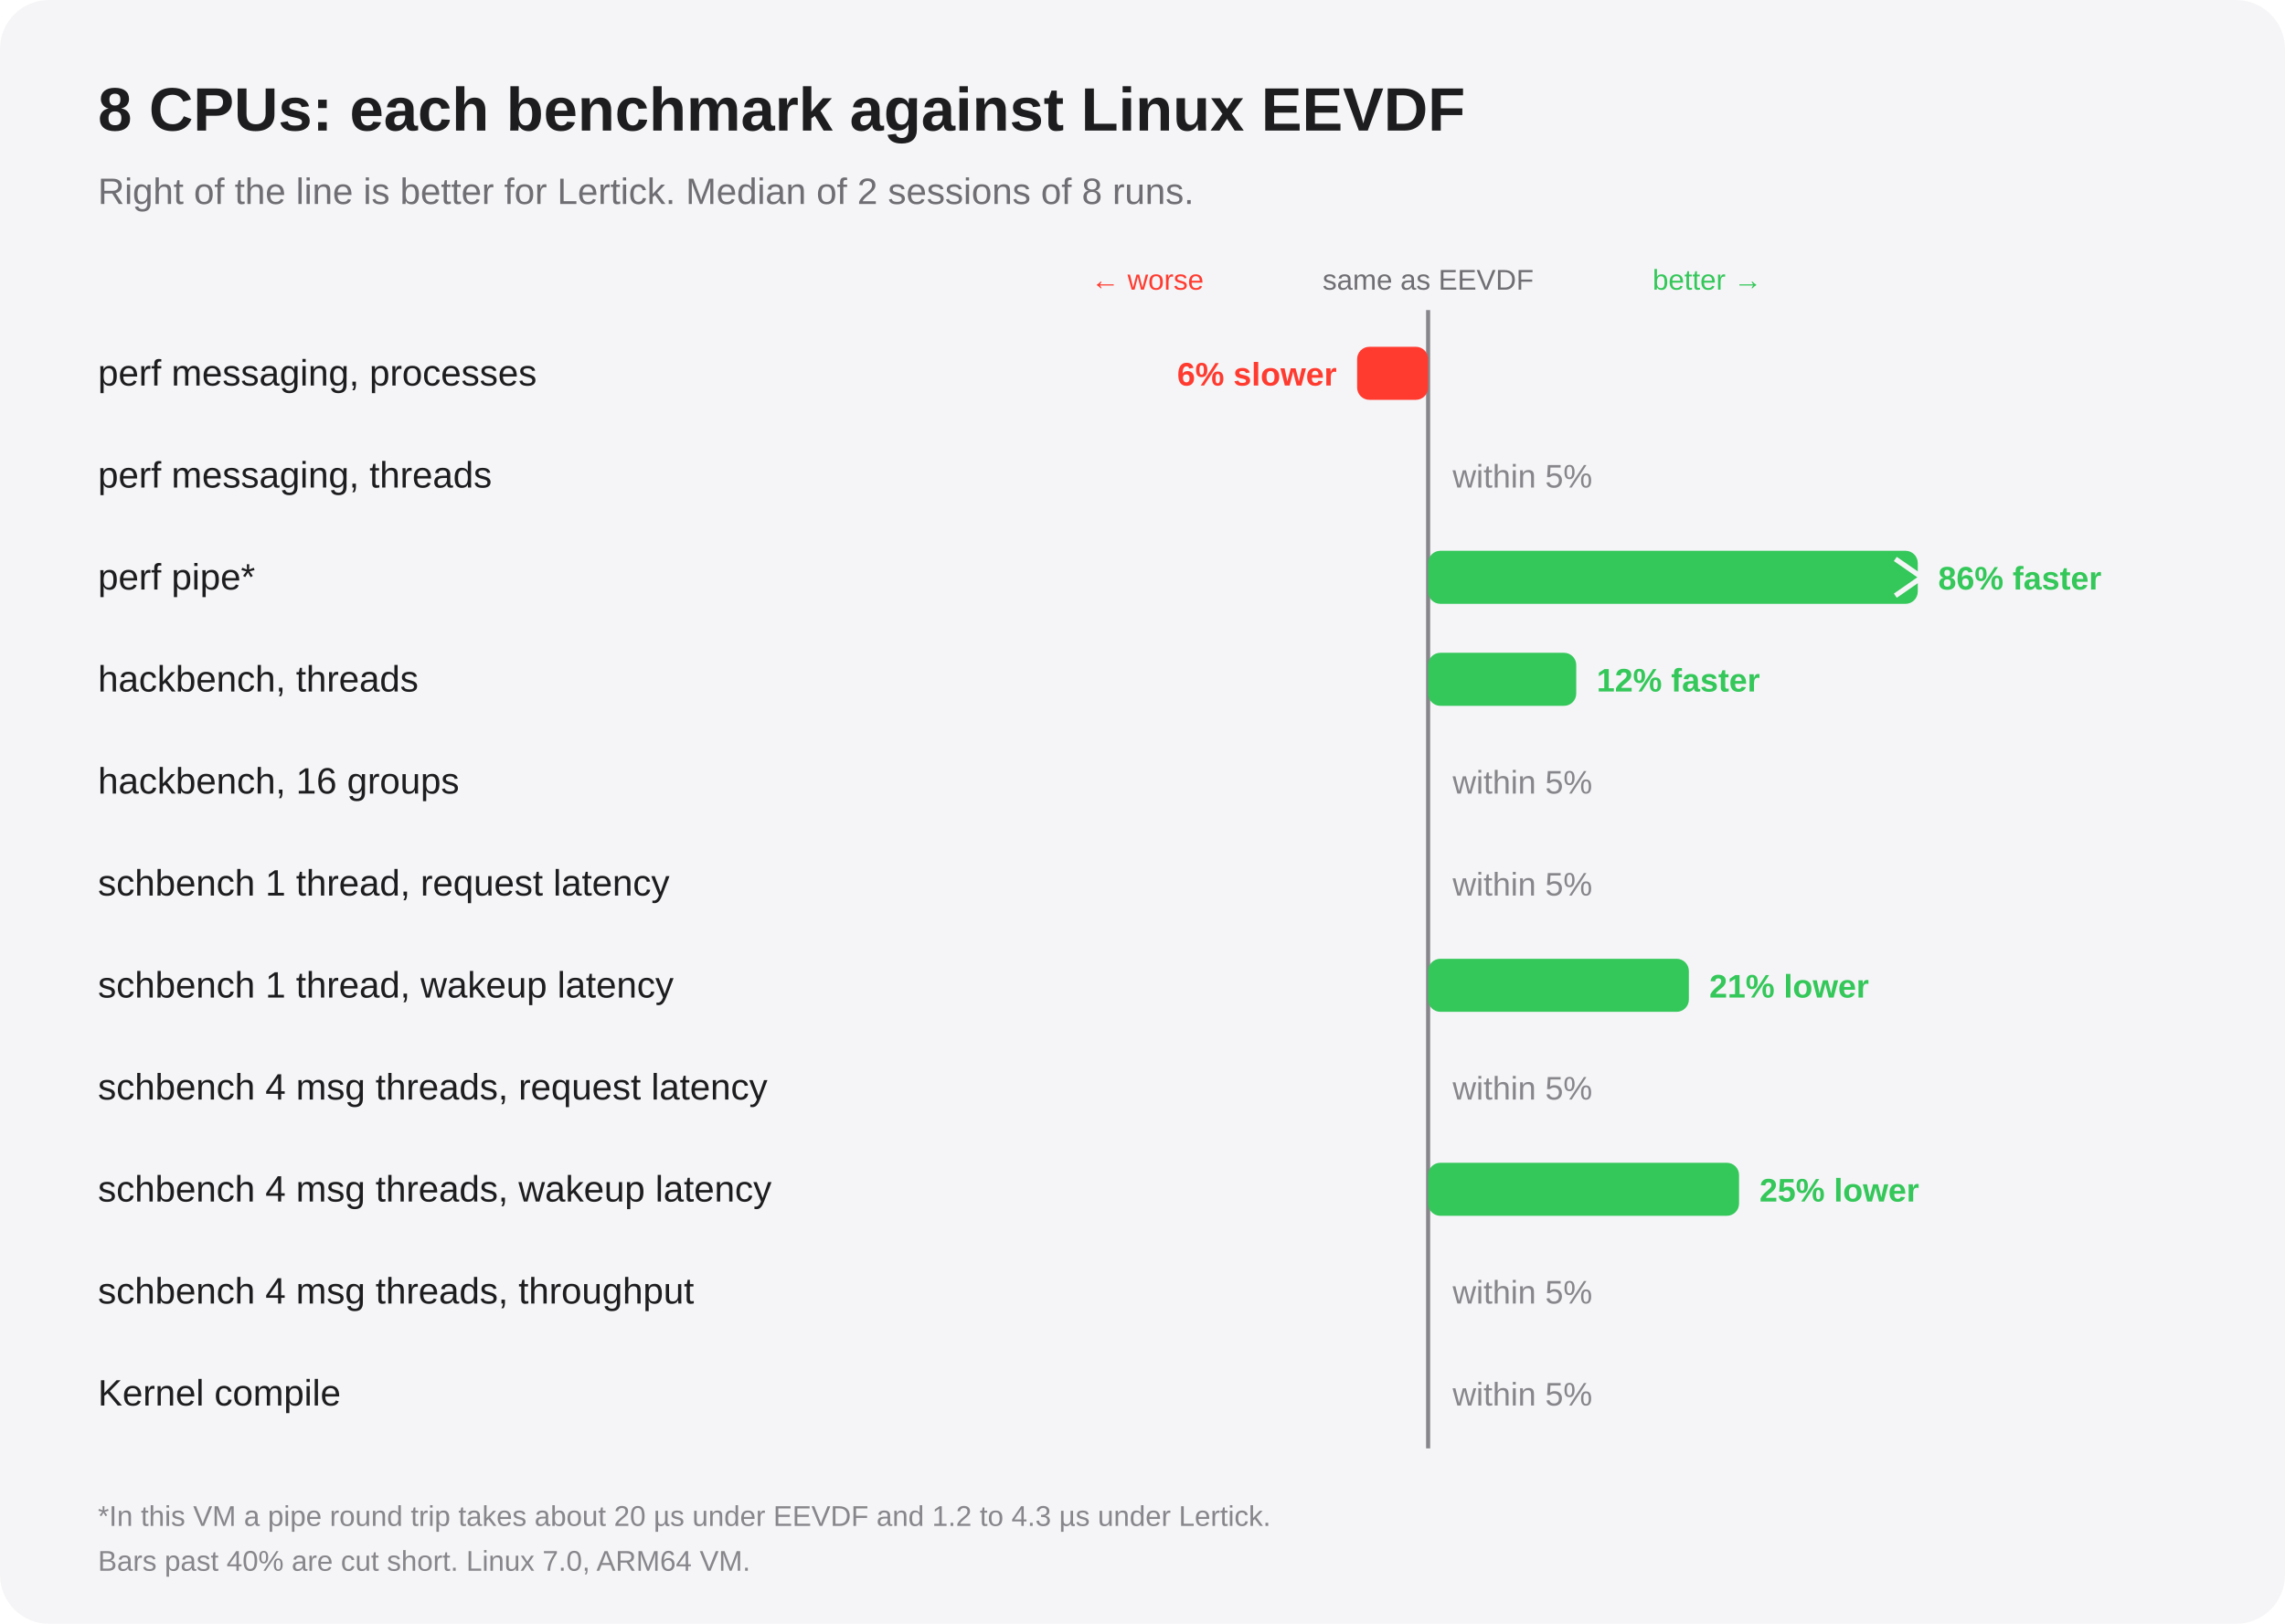
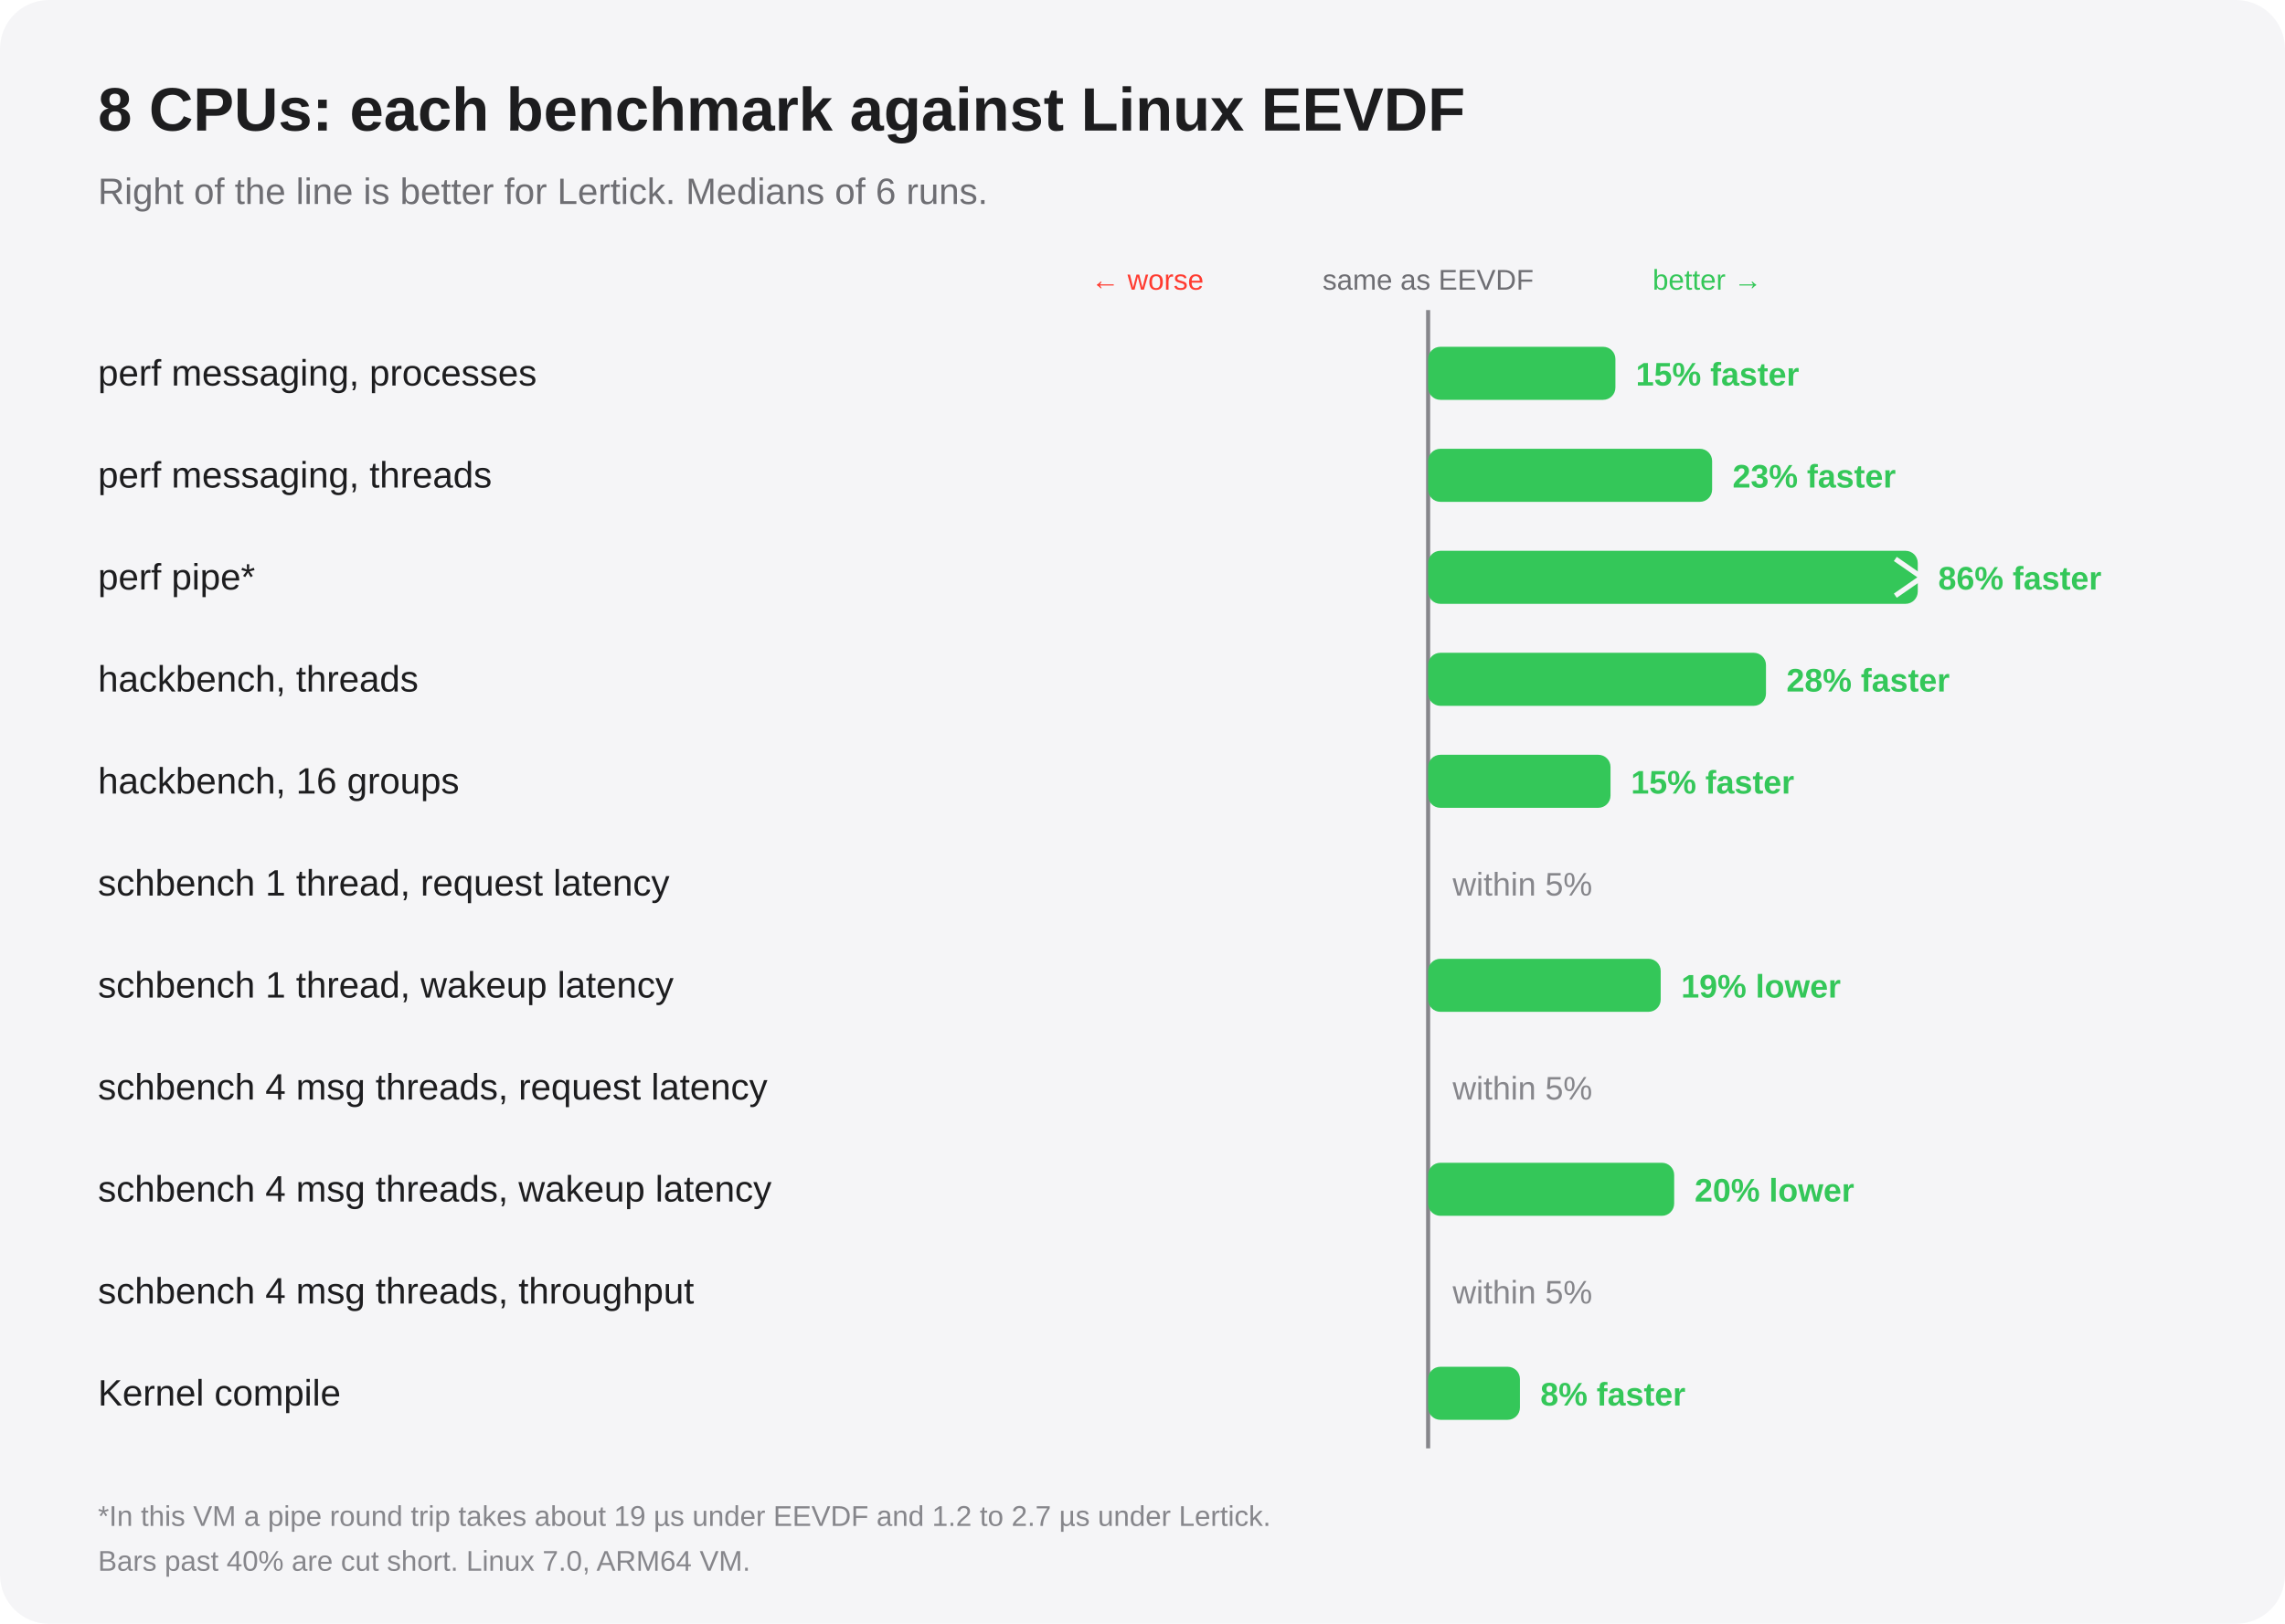
<svg xmlns="http://www.w3.org/2000/svg" width="1120" height="796" viewBox="0 0 1120 796" role="img" aria-labelledby="t d">
  <rect width="1120" height="796" rx="24" fill="#f5f5f7" />
  <text x="48.0" y="64.0" text-anchor="start" font-family="-apple-system,BlinkMacSystemFont,SF Pro Display,Segoe UI,Arial,sans-serif" font-size="30" font-weight="700" fill="#1d1d1f">8 CPUs: each benchmark against Linux EEVDF</text>
-   <text x="48.0" y="100.0" text-anchor="start" font-family="-apple-system,BlinkMacSystemFont,SF Pro Display,Segoe UI,Arial,sans-serif" font-size="18" font-weight="400" fill="#6e6e73">Right of the line is better for Lertick. Median of 2 sessions of 8 runs.</text>
+   <text x="48.0" y="100.0" text-anchor="start" font-family="-apple-system,BlinkMacSystemFont,SF Pro Display,Segoe UI,Arial,sans-serif" font-size="18" font-weight="400" fill="#6e6e73">Right of the line is better for Lertick. Medians of 6 runs.</text>
  <line x1="700" y1="152" x2="700" y2="710" stroke="#86868b" stroke-width="2" />
  <text x="700.0" y="142.0" text-anchor="middle" font-family="-apple-system,BlinkMacSystemFont,SF Pro Display,Segoe UI,Arial,sans-serif" font-size="14" font-weight="400" fill="#6e6e73">same as EEVDF</text>
  <text x="590.0" y="142.0" text-anchor="end" font-family="-apple-system,BlinkMacSystemFont,SF Pro Display,Segoe UI,Arial,sans-serif" font-size="14" font-weight="400" fill="#ff3b30">← worse</text>
  <text x="810.0" y="142.0" text-anchor="start" font-family="-apple-system,BlinkMacSystemFont,SF Pro Display,Segoe UI,Arial,sans-serif" font-size="14" font-weight="400" fill="#34c759">better →</text>
  <text x="48.0" y="189.0" text-anchor="start" font-family="-apple-system,BlinkMacSystemFont,SF Pro Display,Segoe UI,Arial,sans-serif" font-size="18" font-weight="400" fill="#1d1d1f">perf messaging, processes</text>
-   <rect x="665.2" y="170" width="34.8" height="26" rx="6" fill="#ff3b30" />
-   <text x="655.2" y="189.0" text-anchor="end" font-family="-apple-system,BlinkMacSystemFont,SF Pro Display,Segoe UI,Arial,sans-serif" font-size="16" font-weight="700" fill="#ff3b30">6% slower</text>
+   <rect x="700.0" y="170" width="91.8" height="26" rx="6" fill="#34c759" />
+   <text x="801.8" y="189.0" text-anchor="start" font-family="-apple-system,BlinkMacSystemFont,SF Pro Display,Segoe UI,Arial,sans-serif" font-size="16" font-weight="700" fill="#34c759">15% faster</text>
  <text x="48.0" y="239.0" text-anchor="start" font-family="-apple-system,BlinkMacSystemFont,SF Pro Display,Segoe UI,Arial,sans-serif" font-size="18" font-weight="400" fill="#1d1d1f">perf messaging, threads</text>
-   <text x="712.0" y="239.0" text-anchor="start" font-family="-apple-system,BlinkMacSystemFont,SF Pro Display,Segoe UI,Arial,sans-serif" font-size="16" font-weight="400" fill="#86868b">within 5%</text>
+   <rect x="700.0" y="220" width="139.2" height="26" rx="6" fill="#34c759" />
+   <text x="849.2" y="239.0" text-anchor="start" font-family="-apple-system,BlinkMacSystemFont,SF Pro Display,Segoe UI,Arial,sans-serif" font-size="16" font-weight="700" fill="#34c759">23% faster</text>
  <text x="48.0" y="289.0" text-anchor="start" font-family="-apple-system,BlinkMacSystemFont,SF Pro Display,Segoe UI,Arial,sans-serif" font-size="18" font-weight="400" fill="#1d1d1f">perf pipe*</text>
  <rect x="700.0" y="270" width="240.0" height="26" rx="6" fill="#34c759" />
  <path d="M929.0 274 L942.0 283.0 L929.0 292" fill="none" stroke="#f5f5f7" stroke-width="2.5" />
  <text x="950.0" y="289.0" text-anchor="start" font-family="-apple-system,BlinkMacSystemFont,SF Pro Display,Segoe UI,Arial,sans-serif" font-size="16" font-weight="700" fill="#34c759">86% faster</text>
  <text x="48.0" y="339.0" text-anchor="start" font-family="-apple-system,BlinkMacSystemFont,SF Pro Display,Segoe UI,Arial,sans-serif" font-size="18" font-weight="400" fill="#1d1d1f">hackbench, threads</text>
-   <rect x="700.0" y="320" width="72.6" height="26" rx="6" fill="#34c759" />
-   <text x="782.6" y="339.0" text-anchor="start" font-family="-apple-system,BlinkMacSystemFont,SF Pro Display,Segoe UI,Arial,sans-serif" font-size="16" font-weight="700" fill="#34c759">12% faster</text>
+   <rect x="700.0" y="320" width="165.6" height="26" rx="6" fill="#34c759" />
+   <text x="875.6" y="339.0" text-anchor="start" font-family="-apple-system,BlinkMacSystemFont,SF Pro Display,Segoe UI,Arial,sans-serif" font-size="16" font-weight="700" fill="#34c759">28% faster</text>
  <text x="48.0" y="389.0" text-anchor="start" font-family="-apple-system,BlinkMacSystemFont,SF Pro Display,Segoe UI,Arial,sans-serif" font-size="18" font-weight="400" fill="#1d1d1f">hackbench, 16 groups</text>
-   <text x="712.0" y="389.0" text-anchor="start" font-family="-apple-system,BlinkMacSystemFont,SF Pro Display,Segoe UI,Arial,sans-serif" font-size="16" font-weight="400" fill="#86868b">within 5%</text>
+   <rect x="700.0" y="370" width="89.4" height="26" rx="6" fill="#34c759" />
+   <text x="799.4" y="389.0" text-anchor="start" font-family="-apple-system,BlinkMacSystemFont,SF Pro Display,Segoe UI,Arial,sans-serif" font-size="16" font-weight="700" fill="#34c759">15% faster</text>
  <text x="48.0" y="439.0" text-anchor="start" font-family="-apple-system,BlinkMacSystemFont,SF Pro Display,Segoe UI,Arial,sans-serif" font-size="18" font-weight="400" fill="#1d1d1f">schbench 1 thread, request latency</text>
  <text x="712.0" y="439.0" text-anchor="start" font-family="-apple-system,BlinkMacSystemFont,SF Pro Display,Segoe UI,Arial,sans-serif" font-size="16" font-weight="400" fill="#86868b">within 5%</text>
  <text x="48.0" y="489.0" text-anchor="start" font-family="-apple-system,BlinkMacSystemFont,SF Pro Display,Segoe UI,Arial,sans-serif" font-size="18" font-weight="400" fill="#1d1d1f">schbench 1 thread, wakeup latency</text>
-   <rect x="700.0" y="470" width="127.8" height="26" rx="6" fill="#34c759" />
-   <text x="837.8" y="489.0" text-anchor="start" font-family="-apple-system,BlinkMacSystemFont,SF Pro Display,Segoe UI,Arial,sans-serif" font-size="16" font-weight="700" fill="#34c759">21% lower</text>
+   <rect x="700.0" y="470" width="114.0" height="26" rx="6" fill="#34c759" />
+   <text x="824.0" y="489.0" text-anchor="start" font-family="-apple-system,BlinkMacSystemFont,SF Pro Display,Segoe UI,Arial,sans-serif" font-size="16" font-weight="700" fill="#34c759">19% lower</text>
  <text x="48.0" y="539.0" text-anchor="start" font-family="-apple-system,BlinkMacSystemFont,SF Pro Display,Segoe UI,Arial,sans-serif" font-size="18" font-weight="400" fill="#1d1d1f">schbench 4 msg threads, request latency</text>
  <text x="712.0" y="539.0" text-anchor="start" font-family="-apple-system,BlinkMacSystemFont,SF Pro Display,Segoe UI,Arial,sans-serif" font-size="16" font-weight="400" fill="#86868b">within 5%</text>
  <text x="48.0" y="589.0" text-anchor="start" font-family="-apple-system,BlinkMacSystemFont,SF Pro Display,Segoe UI,Arial,sans-serif" font-size="18" font-weight="400" fill="#1d1d1f">schbench 4 msg threads, wakeup latency</text>
-   <rect x="700.0" y="570" width="152.4" height="26" rx="6" fill="#34c759" />
-   <text x="862.4" y="589.0" text-anchor="start" font-family="-apple-system,BlinkMacSystemFont,SF Pro Display,Segoe UI,Arial,sans-serif" font-size="16" font-weight="700" fill="#34c759">25% lower</text>
+   <rect x="700.0" y="570" width="120.6" height="26" rx="6" fill="#34c759" />
+   <text x="830.6" y="589.0" text-anchor="start" font-family="-apple-system,BlinkMacSystemFont,SF Pro Display,Segoe UI,Arial,sans-serif" font-size="16" font-weight="700" fill="#34c759">20% lower</text>
  <text x="48.0" y="639.0" text-anchor="start" font-family="-apple-system,BlinkMacSystemFont,SF Pro Display,Segoe UI,Arial,sans-serif" font-size="18" font-weight="400" fill="#1d1d1f">schbench 4 msg threads, throughput</text>
  <text x="712.0" y="639.0" text-anchor="start" font-family="-apple-system,BlinkMacSystemFont,SF Pro Display,Segoe UI,Arial,sans-serif" font-size="16" font-weight="400" fill="#86868b">within 5%</text>
  <text x="48.0" y="689.0" text-anchor="start" font-family="-apple-system,BlinkMacSystemFont,SF Pro Display,Segoe UI,Arial,sans-serif" font-size="18" font-weight="400" fill="#1d1d1f">Kernel compile</text>
-   <text x="712.0" y="689.0" text-anchor="start" font-family="-apple-system,BlinkMacSystemFont,SF Pro Display,Segoe UI,Arial,sans-serif" font-size="16" font-weight="400" fill="#86868b">within 5%</text>
-   <text x="48.0" y="748.0" text-anchor="start" font-family="-apple-system,BlinkMacSystemFont,SF Pro Display,Segoe UI,Arial,sans-serif" font-size="14" font-weight="400" fill="#86868b">*In this VM a pipe round trip takes about 20 µs under EEVDF and 1.2 to 4.3 µs under Lertick.</text>
+   <rect x="700.0" y="670" width="45.0" height="26" rx="6" fill="#34c759" />
+   <text x="755.0" y="689.0" text-anchor="start" font-family="-apple-system,BlinkMacSystemFont,SF Pro Display,Segoe UI,Arial,sans-serif" font-size="16" font-weight="700" fill="#34c759">8% faster</text>
+   <text x="48.0" y="748.0" text-anchor="start" font-family="-apple-system,BlinkMacSystemFont,SF Pro Display,Segoe UI,Arial,sans-serif" font-size="14" font-weight="400" fill="#86868b">*In this VM a pipe round trip takes about 19 µs under EEVDF and 1.2 to 2.7 µs under Lertick.</text>
  <text x="48.0" y="770.0" text-anchor="start" font-family="-apple-system,BlinkMacSystemFont,SF Pro Display,Segoe UI,Arial,sans-serif" font-size="14" font-weight="400" fill="#86868b">Bars past 40% are cut short. Linux 7.0, ARM64 VM.</text>
</svg>
